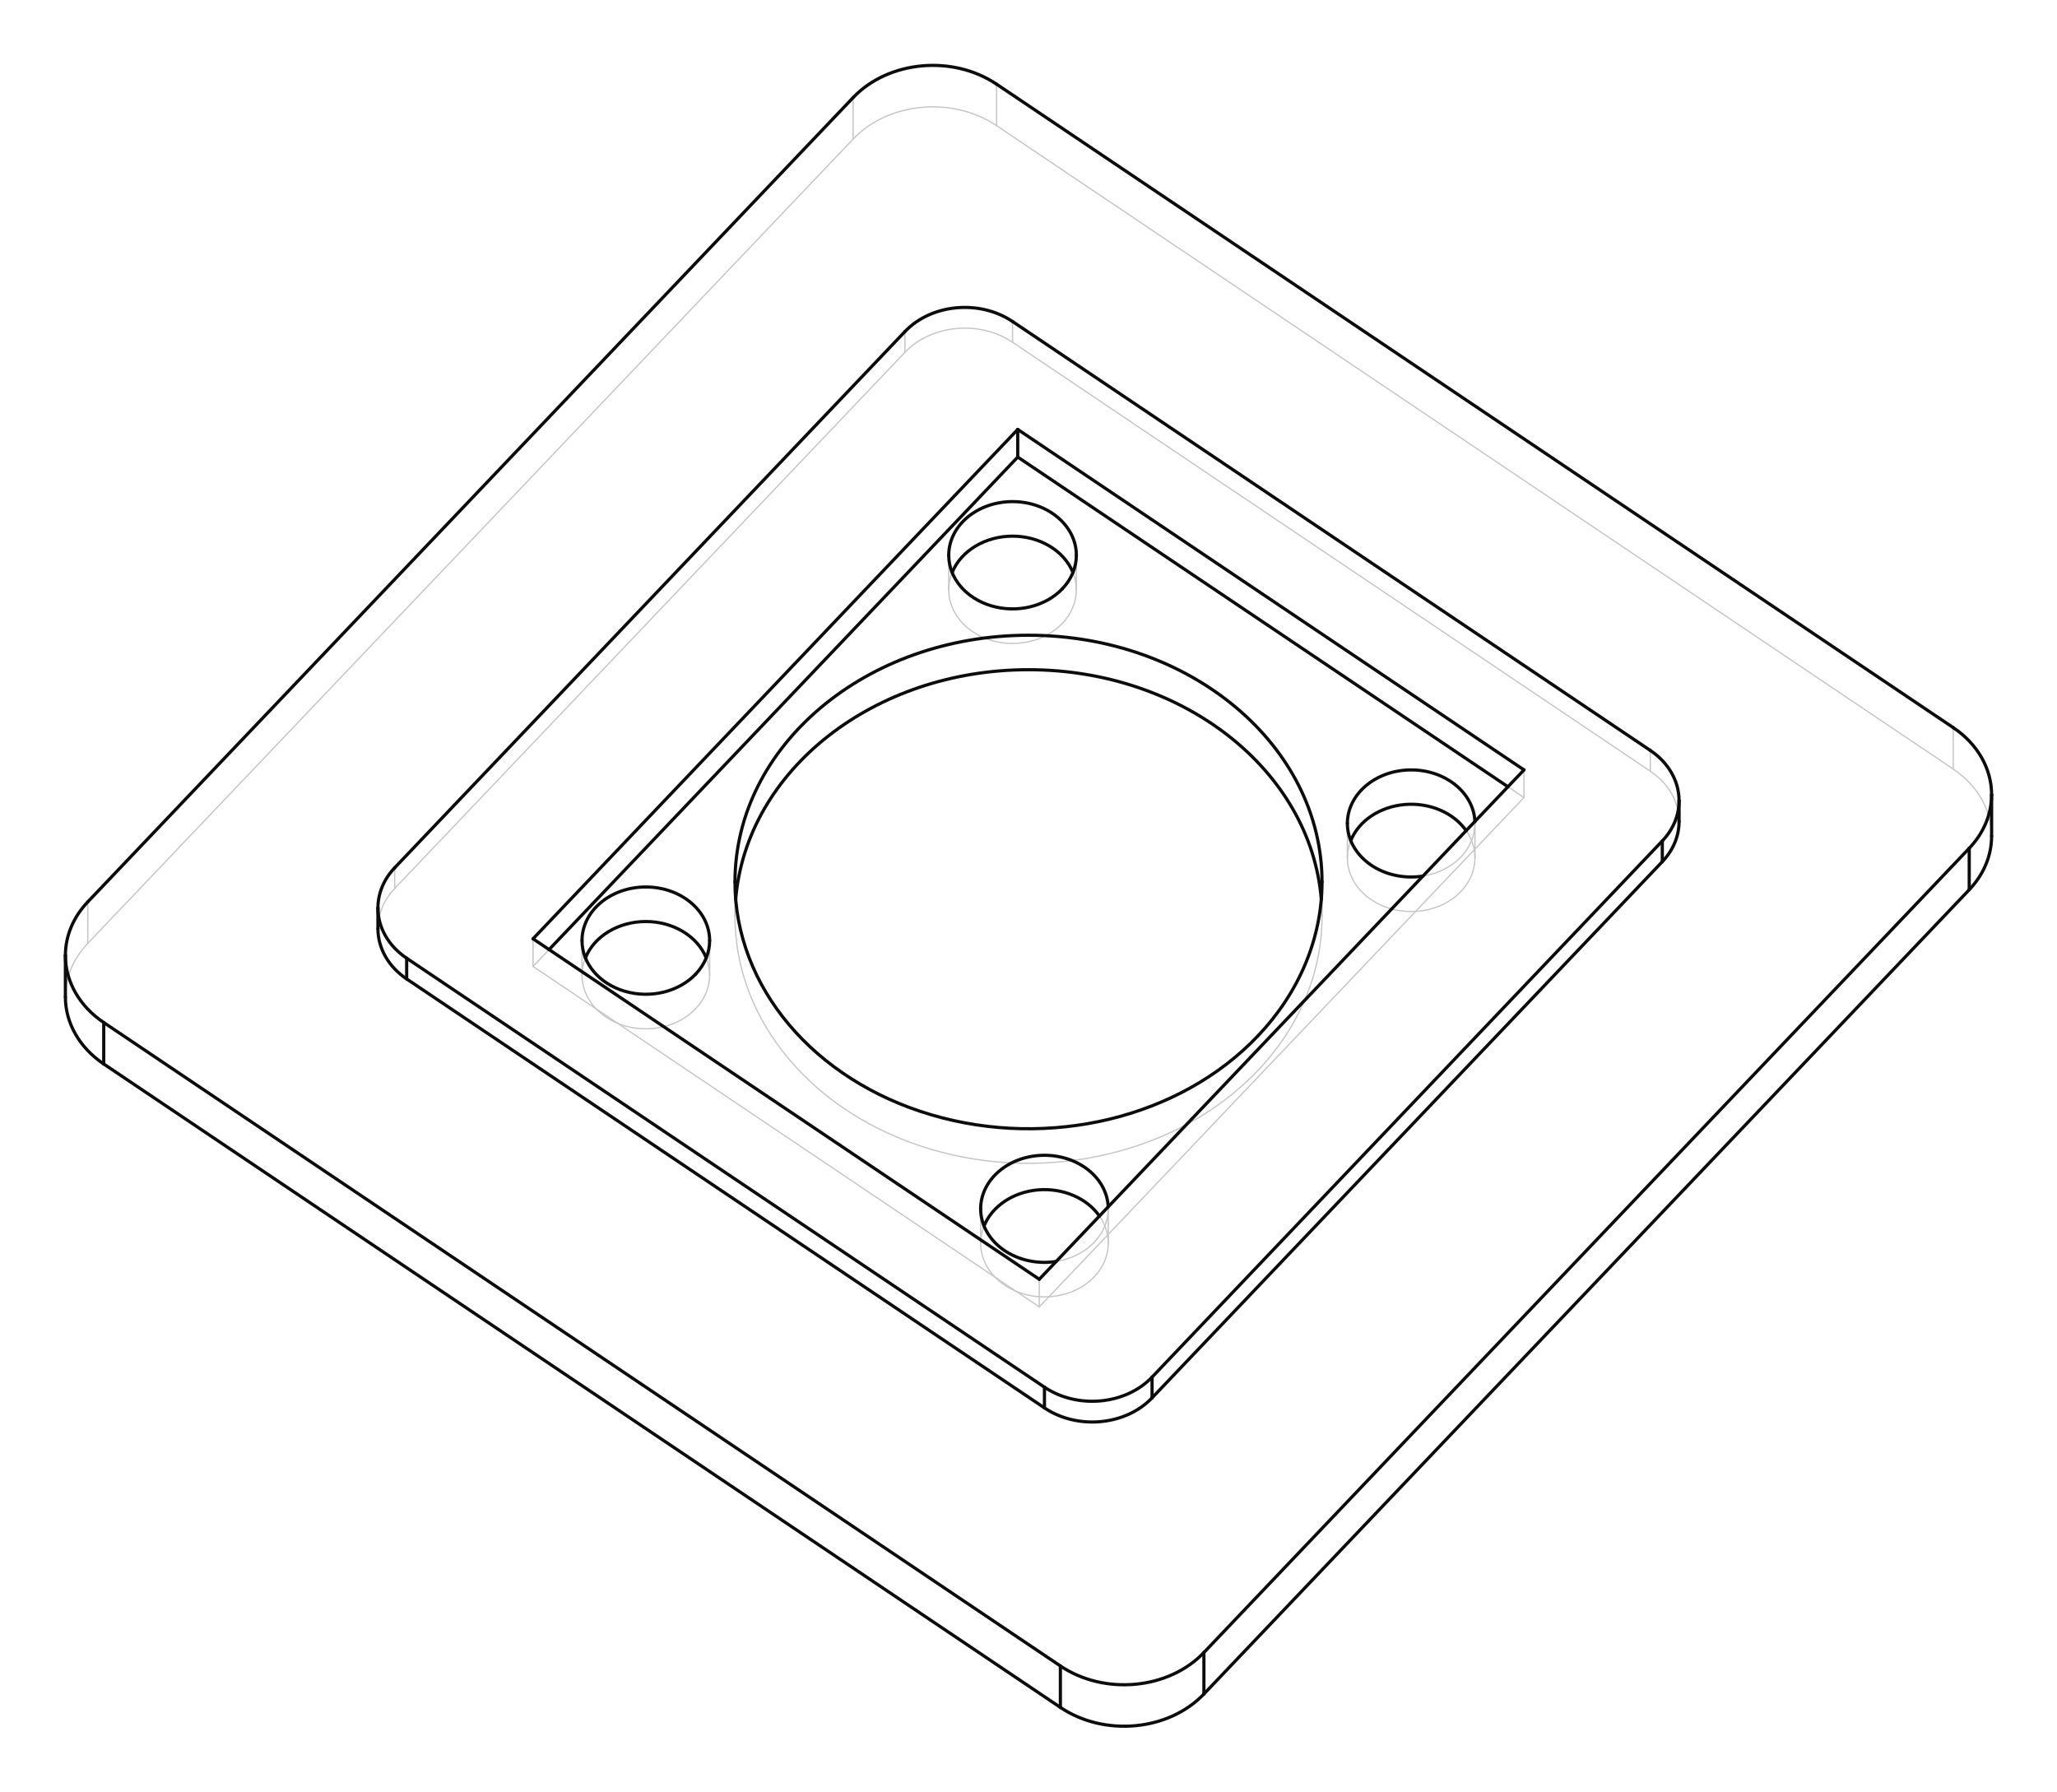
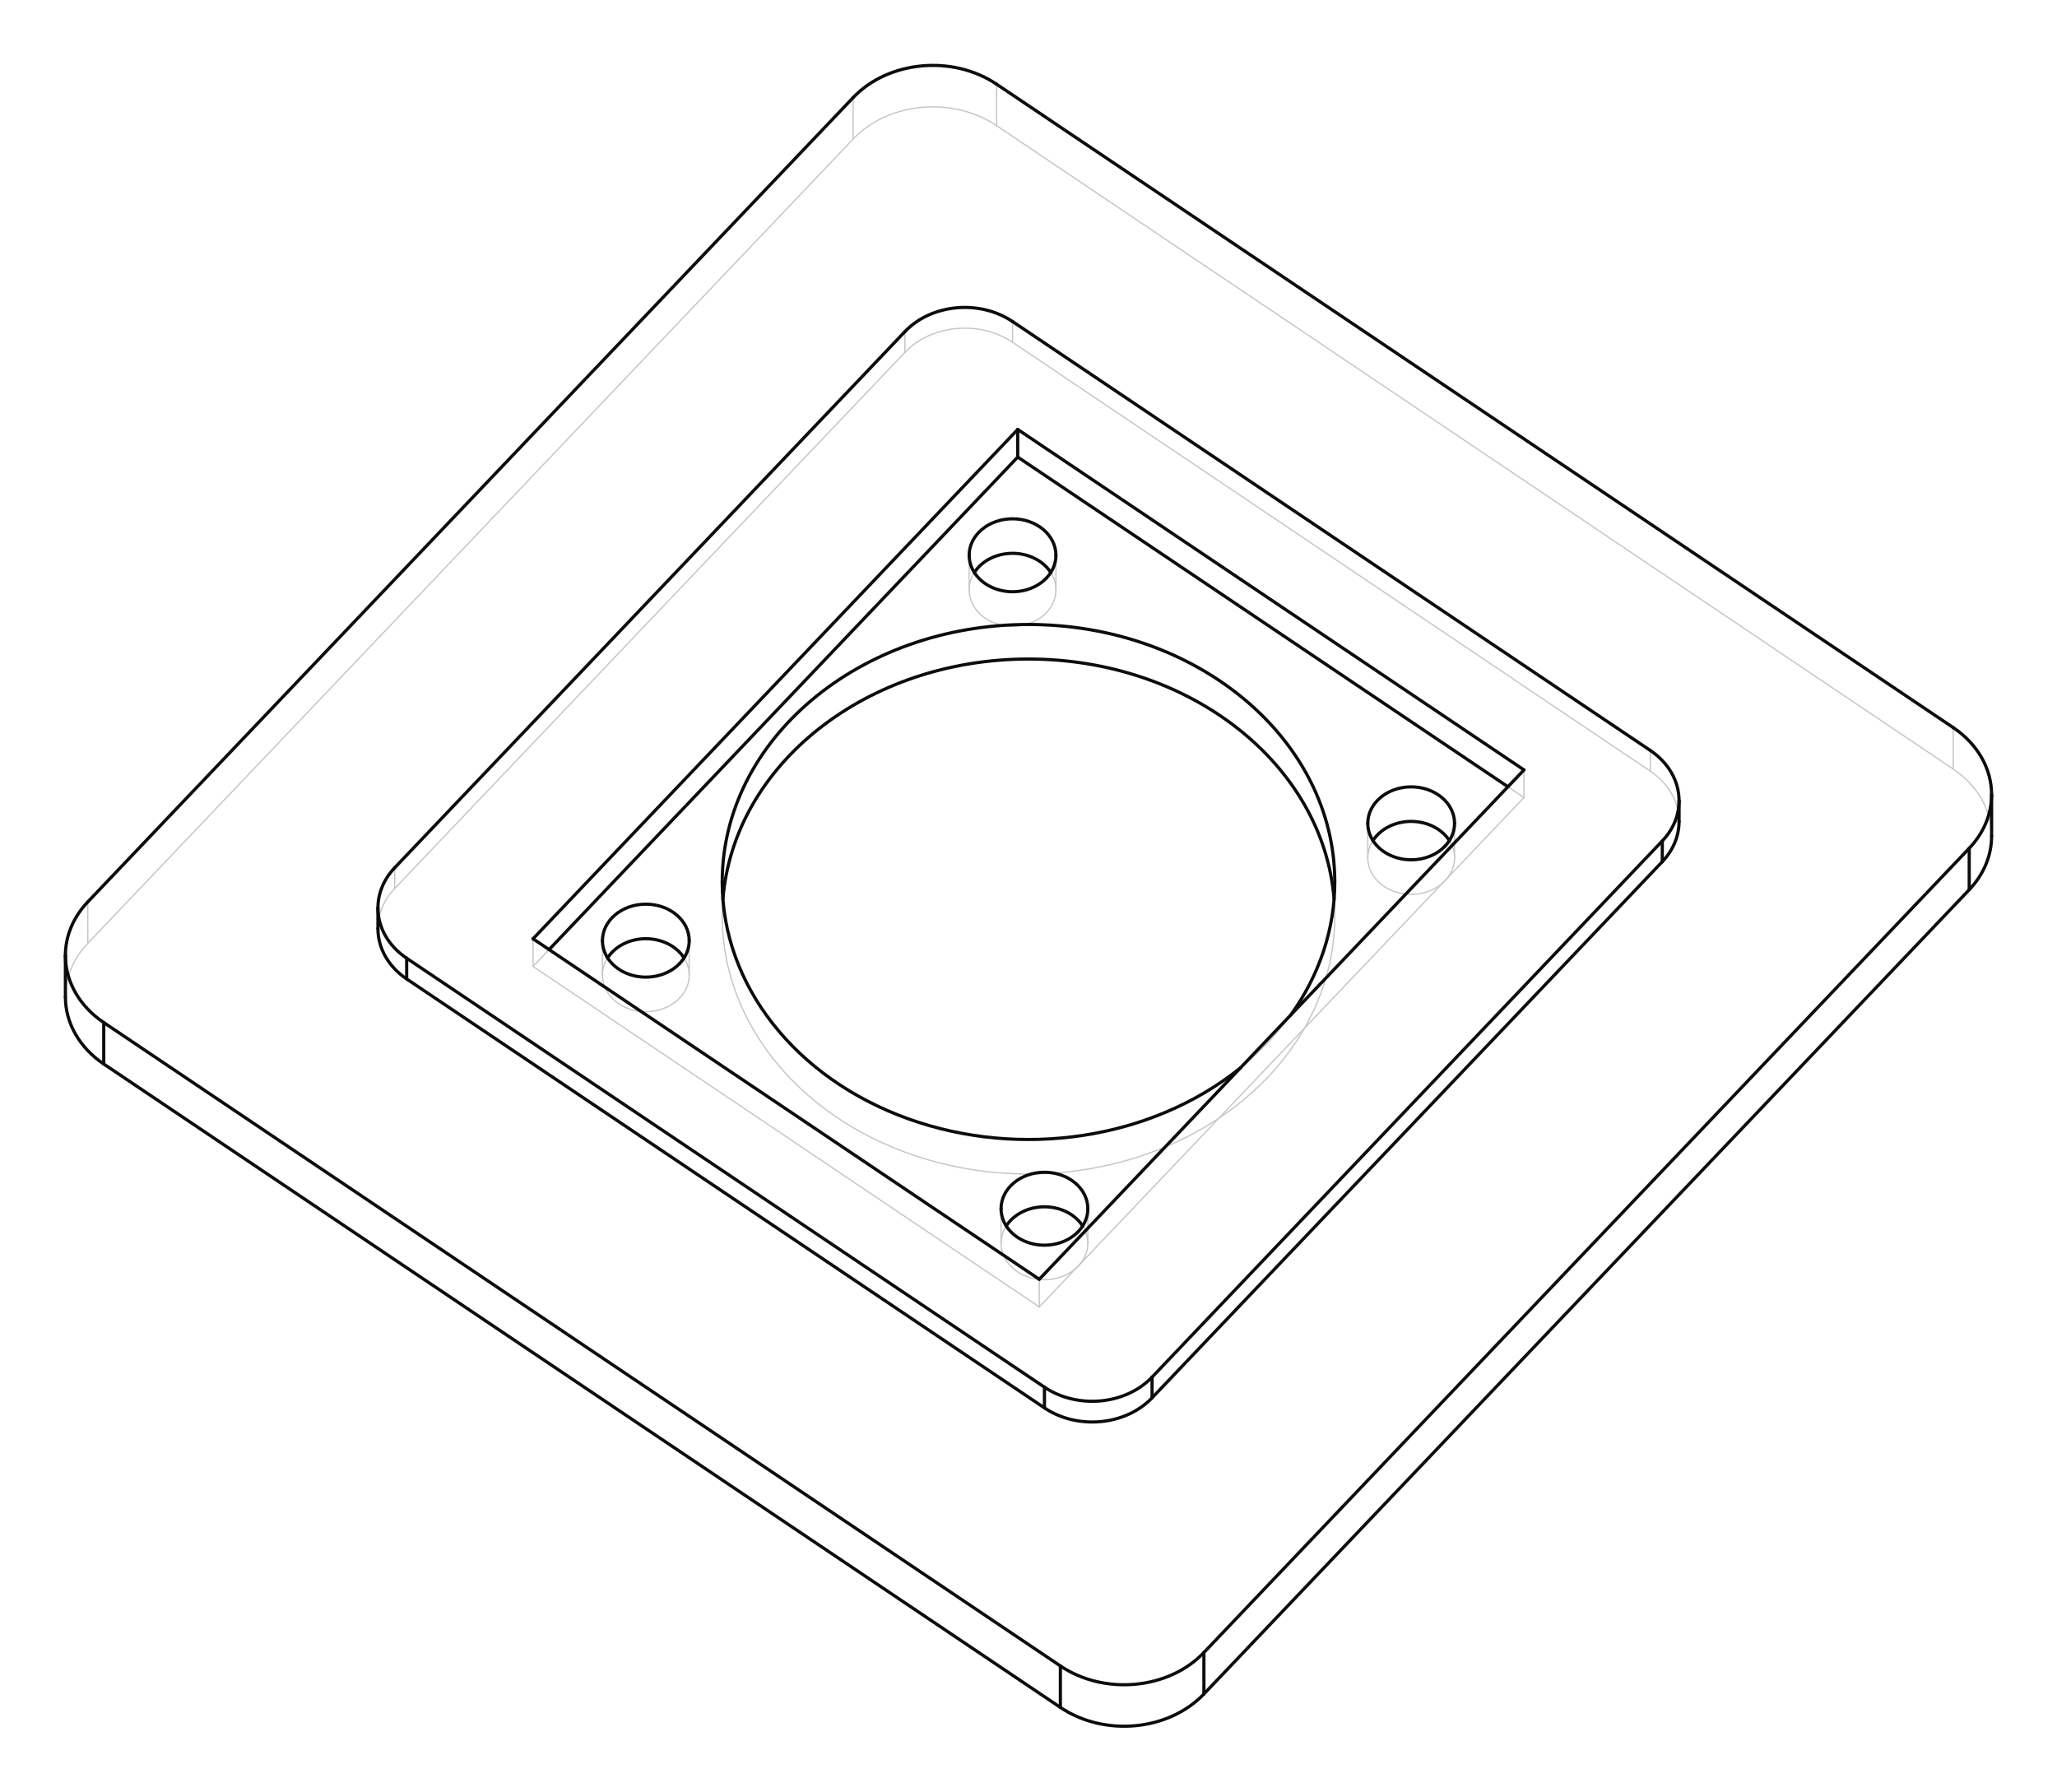
- <svg xmlns="http://www.w3.org/2000/svg" width="193.421mm" height="168.472mm" viewBox="-40.296 -34.97 80.592 70.196" version="1.1">
+ <svg xmlns="http://www.w3.org/2000/svg" width="193.421mm" height="168.472mm" viewBox="-40.296 -34.971 80.592 70.197" version="1.1">
  <g transform="scale(1,-1)" stroke-linecap="round">
    <g fill="none" stroke="rgb(198,198,198)" stroke-width="0.05" id="h">
-       <line x1="-36.857" y1="-1.991" x2="-6.872" y2="29.521" />
-       <path d="M -36.857,-1.991 A 4.0,3.363 -8.491748666128683e-16 0,1 -37.734,-4.091" />
-       <path d="M -1.249,30.046 A 4.0,3.363 -8.491748666128683e-16 0,1 -6.872,29.521" />
-       <line x1="-1.249" y1="30.046" x2="36.232" y2="4.837" />
-       <path d="M 37.734,2.211 A 4.0,3.363 -8.491748666128683e-16 0,1 36.232,4.837" />
-       <path d="M -13.041,-4.551 A 2.5,2.102 -8.491748666128683e-16 0,1 -12.493,-3.238" />
-       <path d="M -12.493,-3.238 A 2.5,2.102 -8.491748666128683e-16 0,1 -12.626,-2.561" />
-       <path d="M -17.36,-2.561 A 2.5,2.102 -8.491748666128683e-16 0,1 -17.493,-3.238" />
-       <path d="M -17.493,-3.238 A 2.5,2.102 -8.491748666128683e-16 0,1 -13.041,-4.551" />
-       <path d="M 2.577,-15.055 A 2.5,2.102 -8.491748666128683e-16 0,1 3.125,-13.742" />
-       <path d="M 3.125,-13.742 A 2.5,2.102 -8.491748666128683e-16 0,1 2.779,-12.675" />
-       <path d="M -1.742,-13.065 A 2.5,2.102 -8.491748666128683e-16 0,1 -1.875,-13.742" />
-       <path d="M -1.875,-13.742 A 2.5,2.102 -8.491748666128683e-16 0,1 2.577,-15.055" />
-       <path d="M 1.327,10.548 A 2.5,2.102 -8.491748666128683e-16 0,1 1.875,11.861" />
-       <path d="M 1.875,11.861 A 2.5,2.102 -8.491748666128683e-16 0,1 1.742,12.538" />
-       <path d="M -2.992,12.538 A 2.5,2.102 -8.491748666128683e-16 0,1 -3.125,11.861" />
-       <path d="M -3.125,11.861 A 2.5,2.102 -8.491748666128683e-16 0,1 1.327,10.548" />
-       <path d="M 8.98,-6.98 A 11.5,9.668 -8.491748666128683e-16 0,1 11.5,-0.94" />
-       <path d="M 11.5,-0.94 A 11.5,9.668 -8.491748666128683e-16 0,1 11.472,-0.263" />
-       <path d="M -11.472,-0.263 A 11.5,9.668 -8.491748666128683e-16 0,1 -11.5,-0.94" />
-       <path d="M -11.5,-0.94 A 11.5,9.668 -8.491748666128683e-16 0,1 8.98,-6.98" />
-       <path d="M 16.945,0.044 A 2.5,2.102 -8.491748666128683e-16 0,1 17.493,1.357" />
-       <path d="M 17.493,1.357 A 2.5,2.102 -8.491748666128683e-16 0,1 17.147,2.424" />
-       <path d="M 12.626,2.034 A 2.5,2.102 -8.491748666128683e-16 0,1 12.493,1.357" />
-       <path d="M 12.493,1.357 A 2.5,2.102 -8.491748666128683e-16 0,1 16.945,0.044" />
-       <path d="M -24.832,0.159 A 3.0,2.522 -8.491748666128683e-16 0,1 -25.489,-1.417" />
-       <path d="M 25.489,2.785 A 3.0,2.522 -8.491748666128683e-16 0,1 24.363,4.754" />
-       <line x1="-0.625" y1="21.561" x2="24.363" y2="4.754" />
-       <path d="M -0.625,21.561 A 3.0,2.522 -8.491748666128683e-16 0,1 -4.841,21.167" />
+       <line x1="-36.857" y1="-1.99" x2="-6.872" y2="29.522" />
+       <path d="M -36.857,-1.99 A 4.0,3.363 1.985860426953533e-15 0,1 -37.734,-4.091" />
+       <path d="M -1.249,30.047 A 4.0,3.363 1.985860426953533e-15 0,1 -6.872,29.522" />
+       <line x1="-1.249" y1="30.047" x2="36.232" y2="4.837" />
+       <path d="M 37.734,2.211 A 4.0,3.363 1.985860426953533e-15 0,1 36.232,4.837" />
+       <path d="M -13.665,-4.13 A 1.7,1.429 1.985860426953533e-15 0,1 -13.293,-3.238" />
+       <path d="M -13.293,-3.238 A 1.7,1.429 1.985860426953533e-15 0,1 -13.495,-2.561" />
+       <path d="M -16.49,-2.561 A 1.7,1.429 1.985860426953533e-15 0,1 -16.693,-3.238" />
+       <path d="M -16.693,-3.238 A 1.7,1.429 1.985860426953533e-15 0,1 -13.665,-4.13" />
+       <path d="M 1.952,-14.634 A 1.7,1.429 1.985860426953533e-15 0,1 2.325,-13.742" />
+       <path d="M 2.325,-13.742 A 1.7,1.429 1.985860426953533e-15 0,1 2.122,-13.065" />
+       <path d="M -0.873,-13.065 A 1.7,1.429 1.985860426953533e-15 0,1 -1.075,-13.742" />
+       <path d="M -1.075,-13.742 A 1.7,1.429 1.985860426953533e-15 0,1 1.952,-14.634" />
+       <path d="M 0.703,10.969 A 1.7,1.429 1.985860426953533e-15 0,1 1.075,11.862" />
+       <path d="M 1.075,11.862 A 1.7,1.429 1.985860426953533e-15 0,1 0.873,12.539" />
+       <path d="M -2.122,12.539 A 1.7,1.429 1.985860426953533e-15 0,1 -2.325,11.862" />
+       <path d="M -2.325,11.862 A 1.7,1.429 1.985860426953533e-15 0,1 0.703,10.969" />
+       <path d="M 9.37,-7.242 A 12.0,10.089 1.985860426953533e-15 0,1 12.0,-0.94" />
+       <path d="M 12.0,-0.94 A 12.0,10.089 1.985860426953533e-15 0,1 11.973,-0.263" />
+       <path d="M -11.973,-0.263 A 12.0,10.089 1.985860426953533e-15 0,1 -12.0,-0.94" />
+       <path d="M -12.0,-0.94 A 12.0,10.089 1.985860426953533e-15 0,1 9.37,-7.242" />
+       <path d="M 16.32,0.465 A 1.7,1.429 1.985860426953533e-15 0,1 16.693,1.358" />
+       <path d="M 16.693,1.358 A 1.7,1.429 1.985860426953533e-15 0,1 16.49,2.035" />
+       <path d="M 13.495,2.035 A 1.7,1.429 1.985860426953533e-15 0,1 13.293,1.358" />
+       <path d="M 13.293,1.358 A 1.7,1.429 1.985860426953533e-15 0,1 16.32,0.465" />
+       <path d="M -24.832,0.159 A 3.0,2.522 1.985860426953533e-15 0,1 -25.489,-1.416" />
+       <path d="M 25.489,2.785 A 3.0,2.522 1.985860426953533e-15 0,1 24.363,4.755" />
+       <line x1="-0.625" y1="21.561" x2="24.363" y2="4.755" />
+       <path d="M -0.625,21.561 A 3.0,2.522 1.985860426953533e-15 0,1 -4.841,21.167" />
      <line x1="-24.832" y1="0.159" x2="-4.841" y2="21.167" />
-       <path d="M 2.577,-13.701 A 2.5,2.102 180.0 0,0 1.086,-14.454" />
-       <path d="M 3.123,-12.313 A 2.5,2.102 180.0 0,0 3.125,-12.388" />
-       <path d="M 3.125,-12.388 A 2.5,2.102 180.0 0,0 2.577,-13.701" />
-       <path d="M 16.945,1.398 A 2.5,2.102 180.0 0,0 15.454,0.645" />
-       <path d="M 17.491,2.786 A 2.5,2.102 180.0 0,0 17.493,2.711" />
-       <path d="M 17.493,2.711 A 2.5,2.102 180.0 0,0 16.945,1.398" />
+       <path d="M 9.37,-5.889 A 12.0,10.089 -180.0 0,0 8.301,-6.872" />
+       <path d="M 10.277,-4.795 A 12.0,10.089 -180.0 0,0 9.37,-5.889" />
      <line x1="-19.412" y1="-2.895" x2="-18.784" y2="-2.235" />
      <line x1="-19.412" y1="-2.895" x2="0.422" y2="-16.235" />
-       <line x1="18.784" y1="4.145" x2="19.412" y2="3.722" />
-       <line x1="0.422" y1="-16.235" x2="19.412" y2="3.722" />
+       <line x1="18.784" y1="4.145" x2="19.412" y2="3.723" />
+       <line x1="0.422" y1="-16.235" x2="19.412" y2="3.723" />
      <line x1="-19.412" y1="-1.812" x2="-19.412" y2="-2.895" />
      <line x1="0.422" y1="-15.152" x2="0.422" y2="-16.235" />
-       <line x1="19.412" y1="4.805" x2="19.412" y2="3.722" />
-       <line x1="-17.493" y1="-1.884" x2="-17.493" y2="-3.238" />
-       <line x1="-12.493" y1="-1.884" x2="-12.493" y2="-3.238" />
-       <line x1="-1.875" y1="-12.388" x2="-1.875" y2="-13.742" />
-       <line x1="3.125" y1="-12.388" x2="3.125" y2="-13.742" />
-       <line x1="-3.125" y1="13.215" x2="-3.125" y2="11.861" />
-       <line x1="1.875" y1="13.215" x2="1.875" y2="11.861" />
-       <line x1="-11.5" y1="0.413" x2="-11.5" y2="-0.94" />
-       <line x1="11.5" y1="0.413" x2="11.5" y2="-0.94" />
-       <line x1="12.493" y1="2.711" x2="12.493" y2="1.357" />
-       <line x1="17.493" y1="2.711" x2="17.493" y2="1.357" />
-       <line x1="-36.857" y1="-1.991" x2="-36.857" y2="-0.366" />
-       <line x1="-6.872" y1="29.521" x2="-6.872" y2="31.146" />
-       <line x1="-1.249" y1="30.046" x2="-1.249" y2="31.671" />
-       <line x1="36.232" y1="4.837" x2="36.232" y2="6.461" />
-       <line x1="-24.832" y1="0.159" x2="-24.832" y2="0.971" />
-       <line x1="24.363" y1="4.754" x2="24.363" y2="5.567" />
+       <line x1="19.412" y1="4.805" x2="19.412" y2="3.723" />
+       <line x1="-16.693" y1="-1.884" x2="-16.693" y2="-3.238" />
+       <line x1="-13.293" y1="-1.884" x2="-13.293" y2="-3.238" />
+       <line x1="-1.075" y1="-12.388" x2="-1.075" y2="-13.742" />
+       <line x1="2.325" y1="-12.388" x2="2.325" y2="-13.742" />
+       <line x1="-2.325" y1="13.215" x2="-2.325" y2="11.862" />
+       <line x1="1.075" y1="13.215" x2="1.075" y2="11.862" />
+       <line x1="-12.0" y1="0.414" x2="-12.0" y2="-0.94" />
+       <line x1="12.0" y1="0.414" x2="12.0" y2="-0.94" />
+       <line x1="13.293" y1="2.712" x2="13.293" y2="1.358" />
+       <line x1="16.693" y1="2.712" x2="16.693" y2="1.358" />
+       <line x1="-36.857" y1="-1.99" x2="-36.857" y2="-0.366" />
+       <line x1="-6.872" y1="29.522" x2="-6.872" y2="31.146" />
+       <line x1="-1.249" y1="30.047" x2="-1.249" y2="31.671" />
+       <line x1="36.232" y1="4.837" x2="36.232" y2="6.462" />
+       <line x1="-24.832" y1="0.159" x2="-24.832" y2="0.972" />
+       <line x1="24.363" y1="4.755" x2="24.363" y2="5.567" />
      <line x1="-0.625" y1="21.561" x2="-0.625" y2="22.373" />
      <line x1="-4.841" y1="21.167" x2="-4.841" y2="21.979" />
    </g>
    <g fill="none" stroke="rgb(12,12,12)" stroke-width="0.125" id="v">
      <line x1="-36.857" y1="-0.366" x2="-6.872" y2="31.146" />
-       <path d="M -37.734,-4.091 A 4.0,3.363 -8.491748666128683e-16 0,1 -36.232,-6.717" />
-       <path d="M -36.857,-0.366 A 4.0,3.363 -8.491748666128683e-16 0,1 -37.734,-2.467" />
-       <path d="M -37.734,-2.467 A 4.0,3.363 -8.491748666128683e-16 0,1 -36.232,-5.093" />
-       <path d="M -1.249,31.671 A 4.0,3.363 -8.491748666128683e-16 0,1 -6.872,31.146" />
+       <path d="M -37.734,-4.091 A 4.0,3.363 1.985860426953533e-15 0,1 -36.232,-6.717" />
+       <path d="M -36.857,-0.366 A 4.0,3.363 1.985860426953533e-15 0,1 -37.734,-2.467" />
+       <path d="M -37.734,-2.467 A 4.0,3.363 1.985860426953533e-15 0,1 -36.232,-5.093" />
+       <path d="M -1.249,31.671 A 4.0,3.363 1.985860426953533e-15 0,1 -6.872,31.146" />
      <line x1="-36.232" y1="-6.717" x2="1.249" y2="-31.927" />
-       <path d="M 1.249,-31.927 A 4.0,3.363 -8.491748666128683e-16 0,1 6.872,-31.402" />
-       <path d="M 36.857,0.11 A 4.0,3.363 -8.491748666128683e-16 0,1 37.734,2.211" />
-       <line x1="6.872" y1="-31.402" x2="36.857" y2="0.11" />
-       <path d="M -12.626,-2.561 A 2.5,2.102 -8.491748666128683e-16 0,1 -17.36,-2.561" />
-       <path d="M 2.779,-12.675 A 2.5,2.102 -8.491748666128683e-16 0,1 -1.742,-13.065" />
-       <path d="M 1.742,12.538 A 2.5,2.102 -8.491748666128683e-16 0,1 -2.992,12.538" />
-       <path d="M 11.472,-0.263 A 11.5,9.668 -8.491748666128683e-16 0,1 -11.472,-0.263" />
-       <path d="M 17.147,2.424 A 2.5,2.102 -8.491748666128683e-16 0,1 12.626,2.034" />
-       <line x1="-36.232" y1="-5.093" x2="1.249" y2="-30.303" />
-       <line x1="-1.249" y1="31.671" x2="36.232" y2="6.461" />
-       <path d="M 1.249,-30.303 A 4.0,3.363 -8.491748666128683e-16 0,1 6.872,-29.777" />
-       <path d="M 36.857,1.735 A 4.0,3.363 -8.491748666128683e-16 0,1 37.734,3.835" />
-       <path d="M 37.734,3.835 A 4.0,3.363 -8.491748666128683e-16 0,1 36.232,6.461" />
+       <path d="M 1.249,-31.927 A 4.0,3.363 1.985860426953533e-15 0,1 6.872,-31.401" />
+       <path d="M 36.857,0.111 A 4.0,3.363 1.985860426953533e-15 0,1 37.734,2.211" />
+       <line x1="6.872" y1="-31.401" x2="36.857" y2="0.111" />
+       <path d="M -13.495,-2.561 A 1.7,1.429 1.985860426953533e-15 0,1 -16.49,-2.561" />
+       <path d="M 2.122,-13.065 A 1.7,1.429 1.985860426953533e-15 0,1 -0.873,-13.065" />
+       <path d="M 0.873,12.539 A 1.7,1.429 1.985860426953533e-15 0,1 -2.122,12.539" />
+       <path d="M 11.973,-0.263 A 12.0,10.089 1.985860426953533e-15 0,1 -11.973,-0.263" />
+       <path d="M 16.49,2.035 A 1.7,1.429 1.985860426953533e-15 0,1 13.495,2.035" />
+       <line x1="-36.232" y1="-5.093" x2="1.249" y2="-30.302" />
+       <line x1="-1.249" y1="31.671" x2="36.232" y2="6.462" />
+       <path d="M 1.249,-30.302 A 4.0,3.363 1.985860426953533e-15 0,1 6.872,-29.777" />
+       <path d="M 36.857,1.735 A 4.0,3.363 1.985860426953533e-15 0,1 37.734,3.836" />
+       <path d="M 37.734,3.836 A 4.0,3.363 1.985860426953533e-15 0,1 36.232,6.462" />
      <line x1="6.872" y1="-29.777" x2="36.857" y2="1.735" />
-       <path d="M -25.489,-1.417 A 3.0,2.522 -8.491748666128683e-16 0,1 -24.363,-3.386" />
+       <path d="M -25.489,-1.416 A 3.0,2.522 1.985860426953533e-15 0,1 -24.363,-3.386" />
      <line x1="-24.363" y1="-3.386" x2="0.625" y2="-20.192" />
-       <path d="M 0.625,-20.192 A 3.0,2.522 -8.491748666128683e-16 0,1 4.841,-19.799" />
-       <line x1="4.841" y1="-19.799" x2="24.832" y2="1.209" />
-       <path d="M 24.832,1.209 A 3.0,2.522 -8.491748666128683e-16 0,1 25.489,2.785" />
-       <path d="M -13.041,-3.197 A 2.5,2.102 180.0 0,0 -17.493,-1.884" />
-       <path d="M -17.493,-1.884 A 2.5,2.102 180.0 1,0 -12.493,-1.884" />
-       <path d="M -12.493,-1.884 A 2.5,2.102 180.0 0,0 -13.041,-3.197" />
-       <path d="M 1.086,-14.454 A 2.5,2.102 180.0 0,0 -1.875,-12.388" />
-       <path d="M -1.875,-12.388 A 2.5,2.102 180.0 0,0 3.123,-12.313" />
-       <path d="M 1.327,11.902 A 2.5,2.102 180.0 0,0 -3.125,13.215" />
-       <path d="M -3.125,13.215 A 2.5,2.102 180.0 1,0 1.875,13.215" />
-       <path d="M 1.875,13.215 A 2.5,2.102 180.0 0,0 1.327,11.902" />
-       <path d="M 8.98,-5.626 A 11.5,9.668 180.0 0,0 -11.5,0.413" />
-       <path d="M -11.5,0.413 A 11.5,9.668 180.0 1,0 11.5,0.413" />
-       <path d="M 11.5,0.413 A 11.5,9.668 180.0 0,0 8.98,-5.626" />
-       <path d="M 15.454,0.645 A 2.5,2.102 180.0 0,0 12.493,2.711" />
-       <path d="M 12.493,2.711 A 2.5,2.102 180.0 0,0 17.491,2.786" />
-       <path d="M -24.832,0.971 A 3.0,2.522 -8.491748666128683e-16 0,1 -25.489,-0.604" />
-       <path d="M -25.489,-0.604 A 3.0,2.522 -8.491748666128683e-16 0,1 -24.363,-2.574" />
+       <path d="M 0.625,-20.192 A 3.0,2.522 1.985860426953533e-15 0,1 4.841,-19.798" />
+       <line x1="4.841" y1="-19.798" x2="24.832" y2="1.21" />
+       <path d="M 24.832,1.21 A 3.0,2.522 1.985860426953533e-15 0,1 25.489,2.785" />
+       <path d="M -13.665,-2.777 A 1.7,1.429 -180.0 0,0 -16.693,-1.884" />
+       <path d="M -16.693,-1.884 A 1.7,1.429 -180.0 0,0 -13.293,-1.884" />
+       <path d="M -13.293,-1.884 A 1.7,1.429 -180.0 0,0 -13.665,-2.777" />
+       <path d="M 1.952,-13.281 A 1.7,1.429 -180.0 0,0 -1.075,-12.388" />
+       <path d="M -1.075,-12.388 A 1.7,1.429 -180.0 0,0 2.325,-12.388" />
+       <path d="M 2.325,-12.388 A 1.7,1.429 -180.0 0,0 1.952,-13.281" />
+       <path d="M 0.703,12.323 A 1.7,1.429 -180.0 0,0 -2.325,13.215" />
+       <path d="M -2.325,13.215 A 1.7,1.429 -180.0 0,0 1.075,13.215" />
+       <path d="M 1.075,13.215 A 1.7,1.429 -180.0 0,0 0.703,12.323" />
+       <path d="M 8.301,-6.872 A 12.0,10.089 -180.0 0,0 -12.0,0.414" />
+       <path d="M -12.0,0.414 A 12.0,10.089 -180.0 0,0 12.0,0.414" />
+       <path d="M 12.0,0.414 A 12.0,10.089 -180.0 0,0 10.277,-4.795" />
+       <path d="M 16.32,1.819 A 1.7,1.429 -180.0 0,0 13.293,2.712" />
+       <path d="M 13.293,2.712 A 1.7,1.429 -180.0 0,0 16.693,2.712" />
+       <path d="M 16.693,2.712 A 1.7,1.429 -180.0 0,0 16.32,1.819" />
+       <path d="M -24.832,0.972 A 3.0,2.522 1.985860426953533e-15 0,1 -25.489,-0.604" />
+       <path d="M -25.489,-0.604 A 3.0,2.522 1.985860426953533e-15 0,1 -24.363,-2.574" />
      <line x1="-24.363" y1="-2.574" x2="0.625" y2="-19.38" />
-       <path d="M 0.625,-19.38 A 3.0,2.522 -8.491748666128683e-16 0,1 4.841,-18.986" />
+       <path d="M 0.625,-19.38 A 3.0,2.522 1.985860426953533e-15 0,1 4.841,-18.986" />
      <line x1="4.841" y1="-18.986" x2="24.832" y2="2.022" />
-       <path d="M 24.832,2.022 A 3.0,2.522 -8.491748666128683e-16 0,1 25.489,3.597" />
-       <path d="M 25.489,3.597 A 3.0,2.522 -8.491748666128683e-16 0,1 24.363,5.567" />
+       <path d="M 24.832,2.022 A 3.0,2.522 1.985860426953533e-15 0,1 25.489,3.598" />
+       <path d="M 25.489,3.598 A 3.0,2.522 1.985860426953533e-15 0,1 24.363,5.567" />
      <line x1="-0.625" y1="22.373" x2="24.363" y2="5.567" />
-       <path d="M -0.625,22.373 A 3.0,2.522 -8.491748666128683e-16 0,1 -4.841,21.979" />
-       <line x1="-24.832" y1="0.971" x2="-4.841" y2="21.979" />
-       <line x1="-18.784" y1="-2.235" x2="-0.422" y2="17.062" />
-       <line x1="-0.422" y1="17.062" x2="18.784" y2="4.145" />
+       <path d="M -0.625,22.373 A 3.0,2.522 1.985860426953533e-15 0,1 -4.841,21.979" />
+       <line x1="-24.832" y1="0.972" x2="-4.841" y2="21.979" />
+       <line x1="-18.784" y1="-2.235" x2="-0.422" y2="17.063" />
+       <line x1="-0.422" y1="17.063" x2="18.784" y2="4.145" />
      <line x1="-19.412" y1="-1.812" x2="0.422" y2="-15.152" />
      <line x1="0.422" y1="-15.152" x2="19.412" y2="4.805" />
      <line x1="-0.422" y1="18.145" x2="19.412" y2="4.805" />
      <line x1="-19.412" y1="-1.812" x2="-0.422" y2="18.145" />
-       <line x1="-0.422" y1="18.145" x2="-0.422" y2="17.062" />
+       <line x1="-0.422" y1="18.145" x2="-0.422" y2="17.063" />
      <line x1="-36.232" y1="-6.717" x2="-36.232" y2="-5.093" />
-       <line x1="1.249" y1="-31.927" x2="1.249" y2="-30.303" />
-       <line x1="6.872" y1="-31.402" x2="6.872" y2="-29.777" />
-       <line x1="36.857" y1="0.11" x2="36.857" y2="1.735" />
+       <line x1="1.249" y1="-31.927" x2="1.249" y2="-30.302" />
+       <line x1="6.872" y1="-31.401" x2="6.872" y2="-29.777" />
+       <line x1="36.857" y1="0.111" x2="36.857" y2="1.735" />
      <line x1="-24.363" y1="-3.386" x2="-24.363" y2="-2.574" />
      <line x1="0.625" y1="-20.192" x2="0.625" y2="-19.38" />
-       <line x1="4.841" y1="-19.799" x2="4.841" y2="-18.986" />
-       <line x1="24.832" y1="1.209" x2="24.832" y2="2.022" />
+       <line x1="4.841" y1="-19.798" x2="4.841" y2="-18.986" />
+       <line x1="24.832" y1="1.21" x2="24.832" y2="2.022" />
      <line x1="-37.734" y1="-2.467" x2="-37.734" y2="-4.091" />
-       <line x1="37.734" y1="3.835" x2="37.734" y2="2.211" />
-       <line x1="-25.489" y1="-0.604" x2="-25.489" y2="-1.417" />
-       <line x1="25.489" y1="3.597" x2="25.489" y2="2.785" />
+       <line x1="37.734" y1="3.836" x2="37.734" y2="2.211" />
+       <line x1="-25.489" y1="-0.604" x2="-25.489" y2="-1.416" />
+       <line x1="25.489" y1="3.598" x2="25.489" y2="2.785" />
    </g>
  </g>
</svg>
